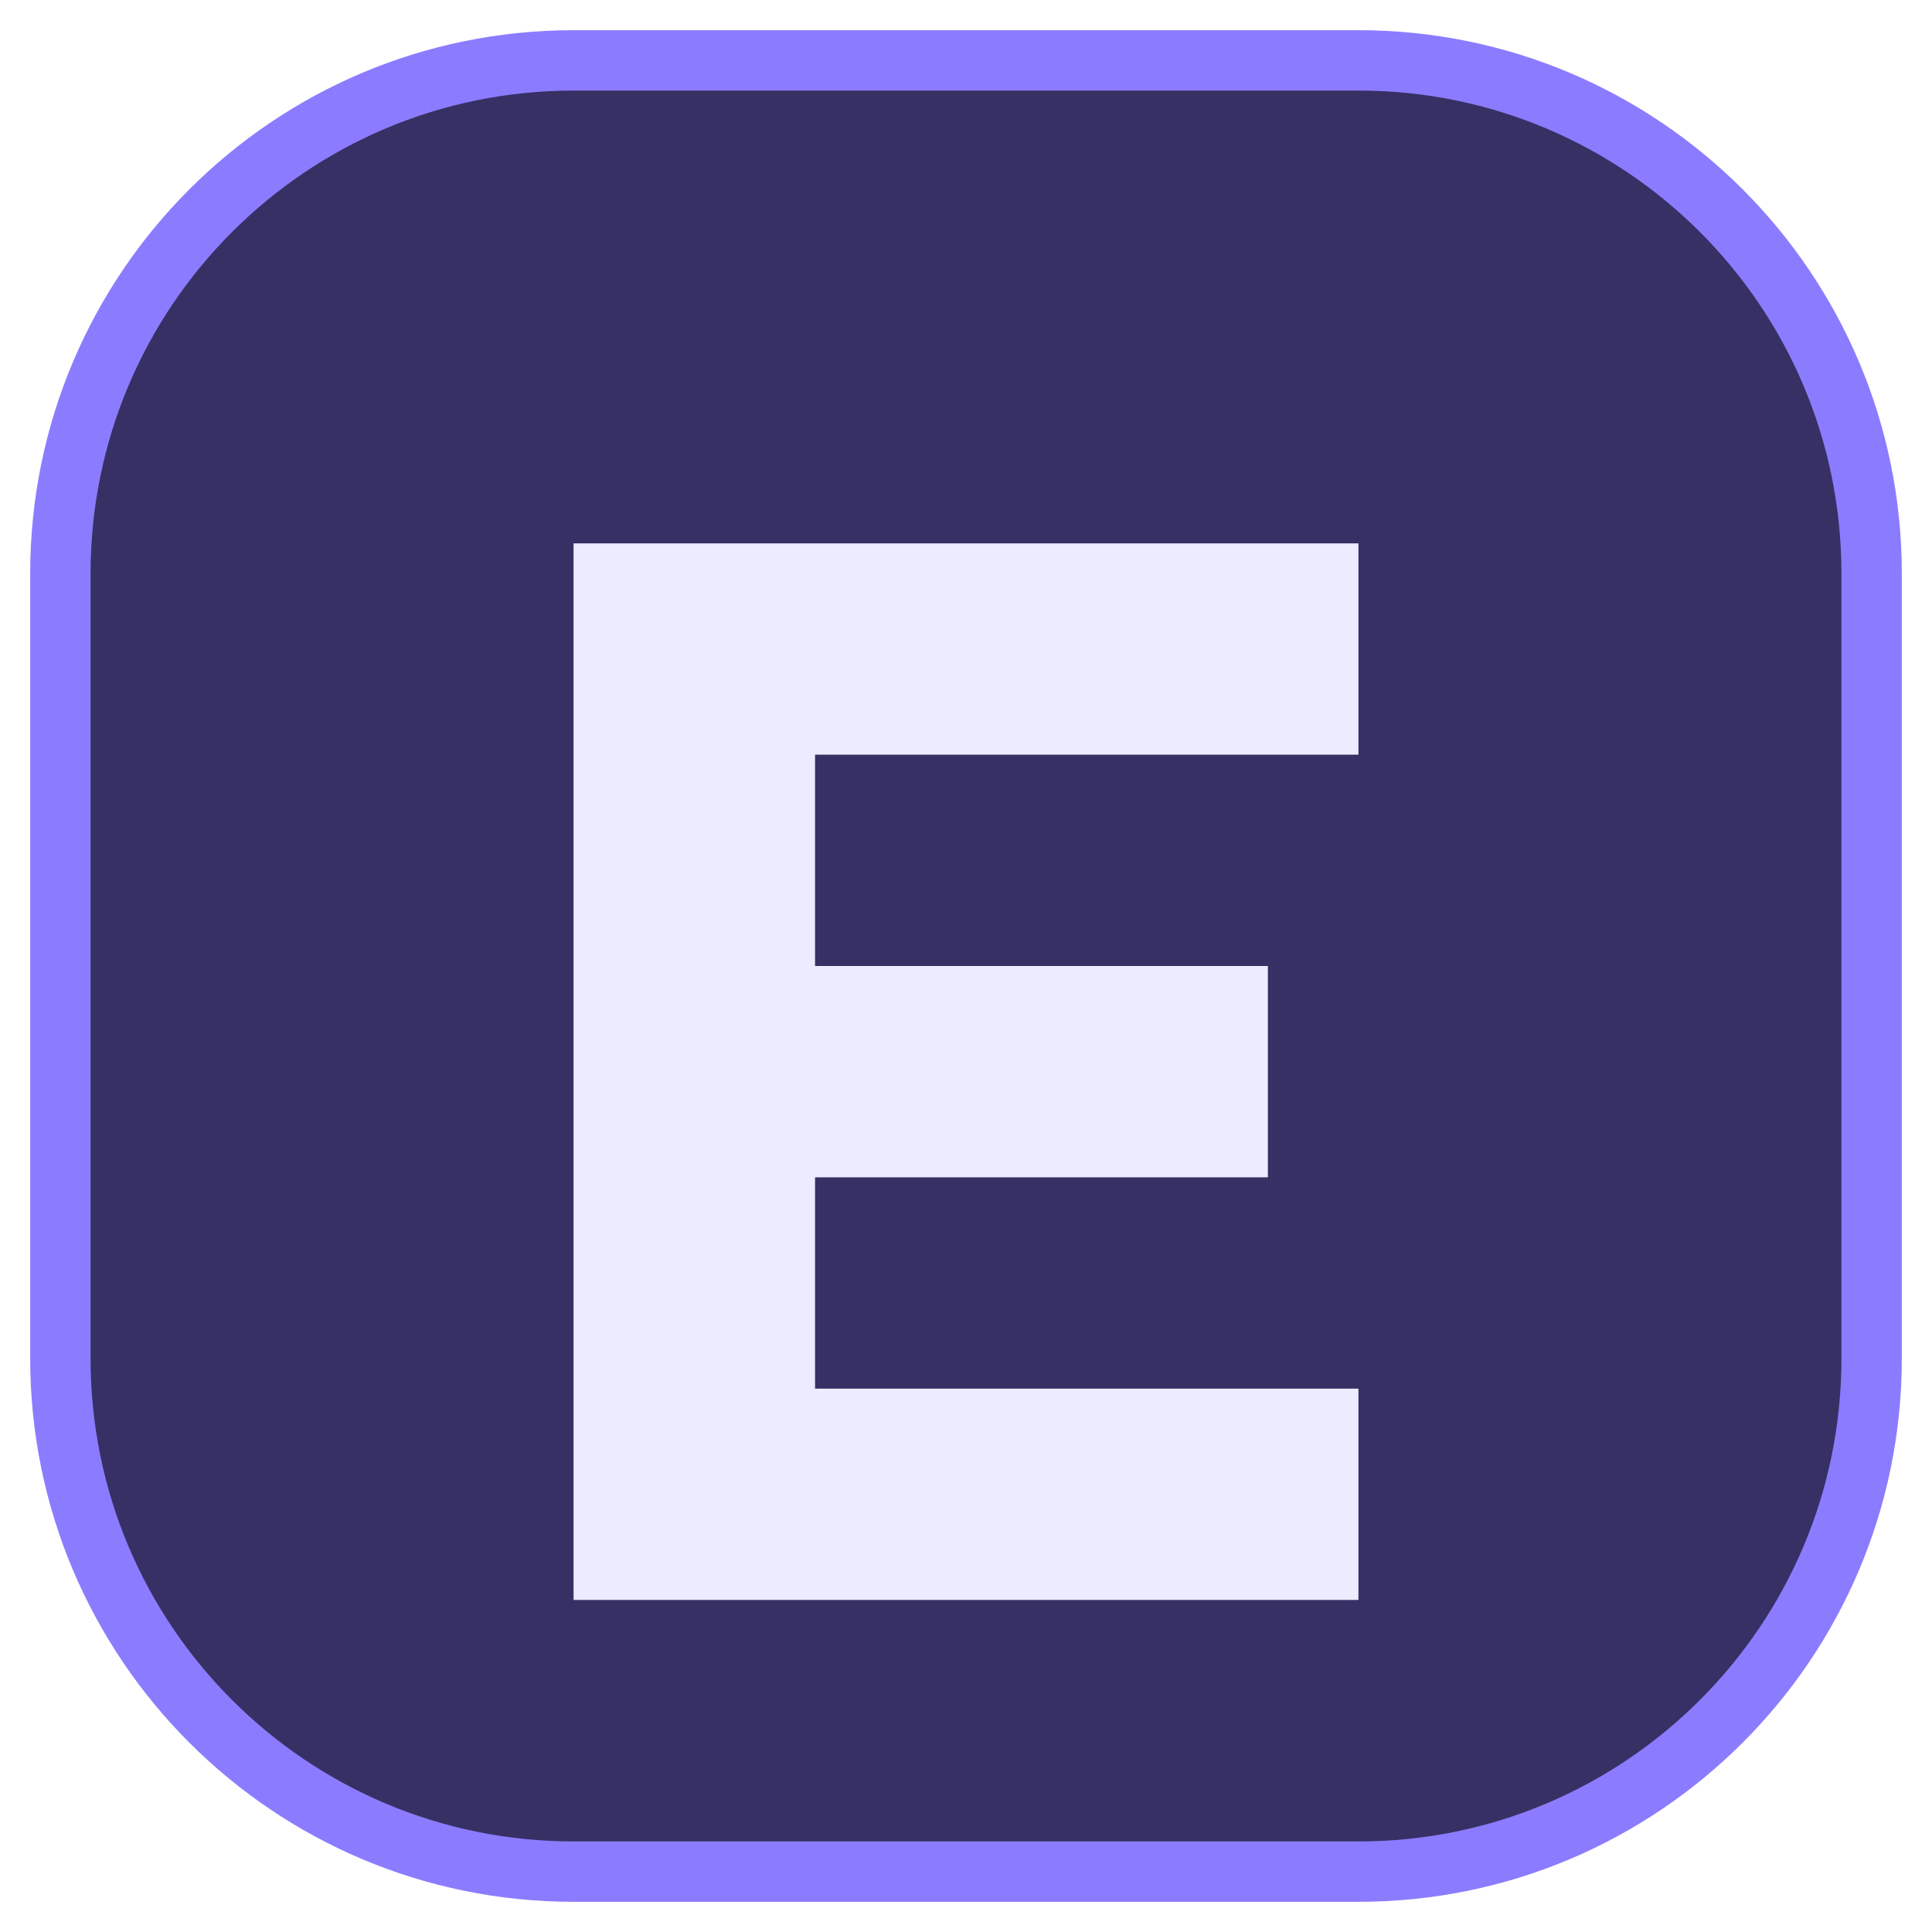
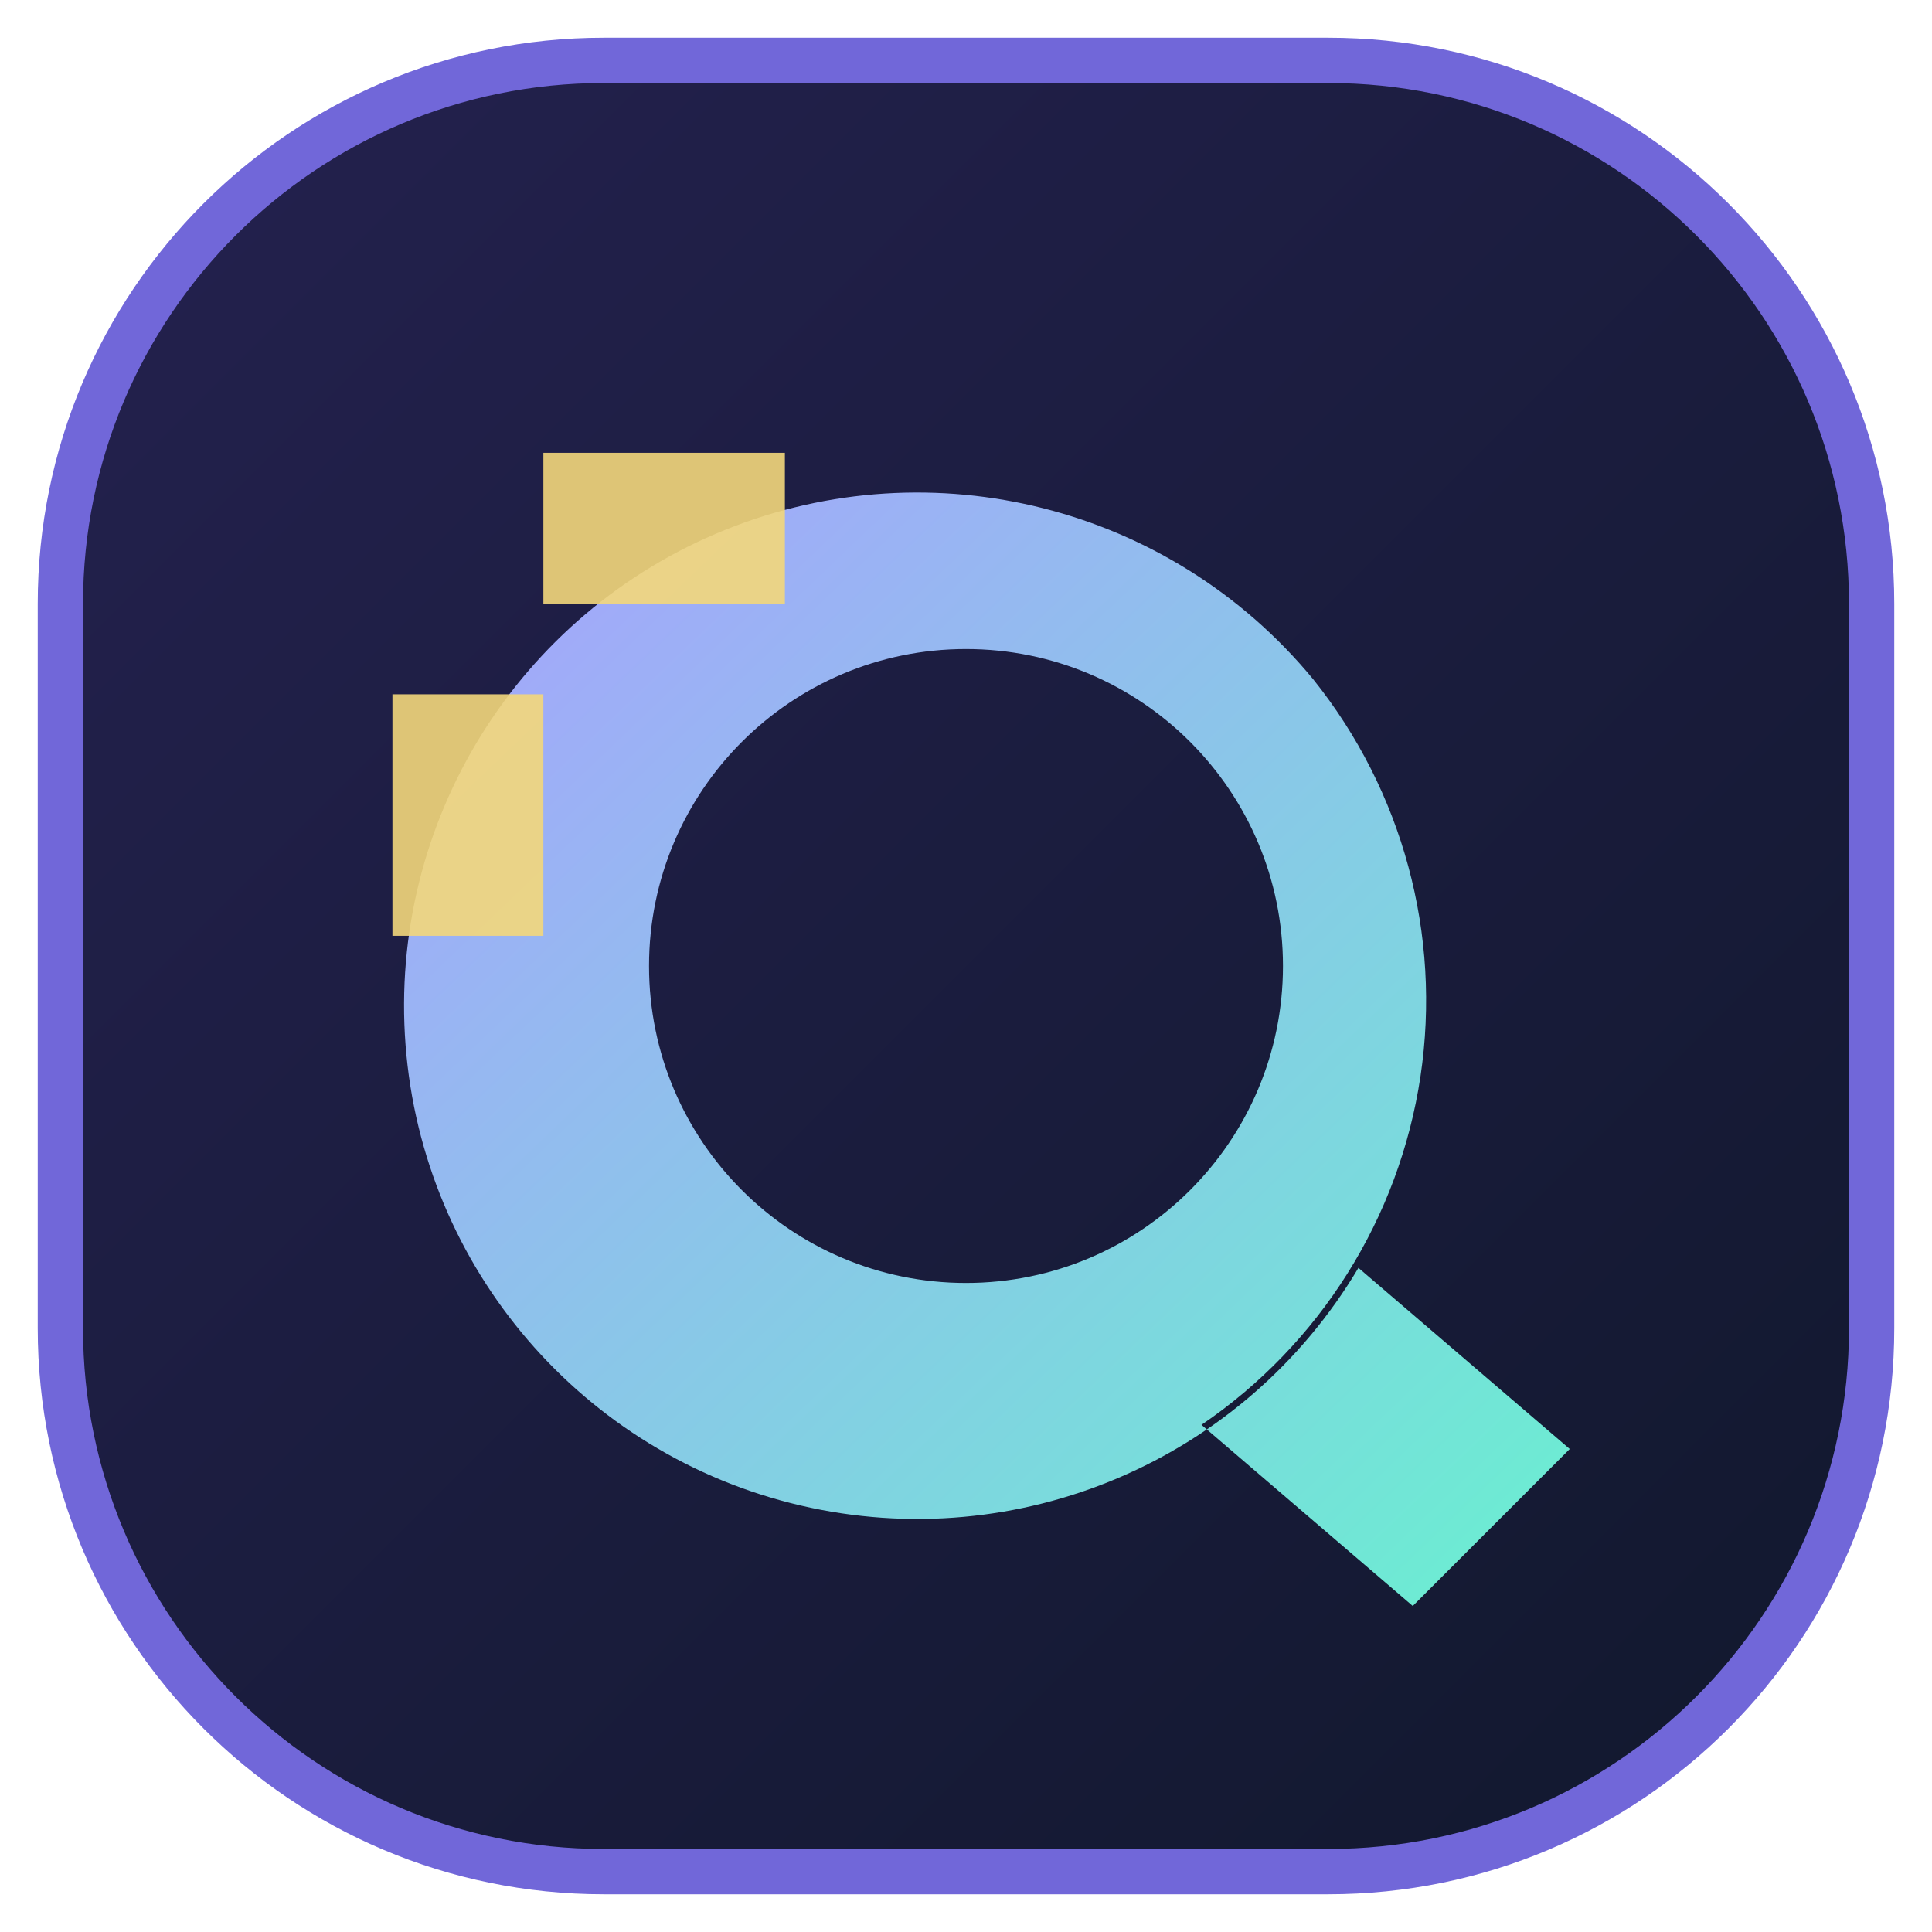
- <svg xmlns="http://www.w3.org/2000/svg" viewBox="0 0 64 64">
-   <rect x="2" y="2" width="60" height="60" rx="17" fill="#373064" stroke="#8b7cff" stroke-width="2" />
-   <path d="M19 18h26v7H27v7h15v7H27v7h18v7H19z" fill="#ecebff" />
+ <svg xmlns="http://www.w3.org/2000/svg" viewBox="0 0 64 64" role="img" aria-labelledby="title">
+   <defs>
+     <linearGradient id="bg" x1="0" y1="0" x2="1" y2="1">
+       <stop stop-color="#24214f" />
+       <stop offset="1" stop-color="#11182d" />
+     </linearGradient>
+     <linearGradient id="mark" x1="0" y1="0" x2="1" y2="1">
+       <stop stop-color="#a9a0ff" />
+       <stop offset="1" stop-color="#69f0d0" />
+     </linearGradient>
+   </defs>
+   <rect x="2" y="2" width="60" height="60" rx="18" fill="url(#bg)" stroke="#7167d9" stroke-width="1.5" />
+   <path d="M43.5 22.5A17 17 0 1 0 45 42l7 6-5.2 5.2-7-6A17 17 0 0 0 43.5 22.5ZM32 42.5a10.5 10.5 0 1 1 0-21 10.5 10.5 0 0 1 0 21Z" fill="url(#mark)" fill-rule="evenodd" />
+   <path d="M18 15h8v5h-8zM13 23h5v8h-5z" fill="#f3d77b" opacity=".9" />
</svg>
